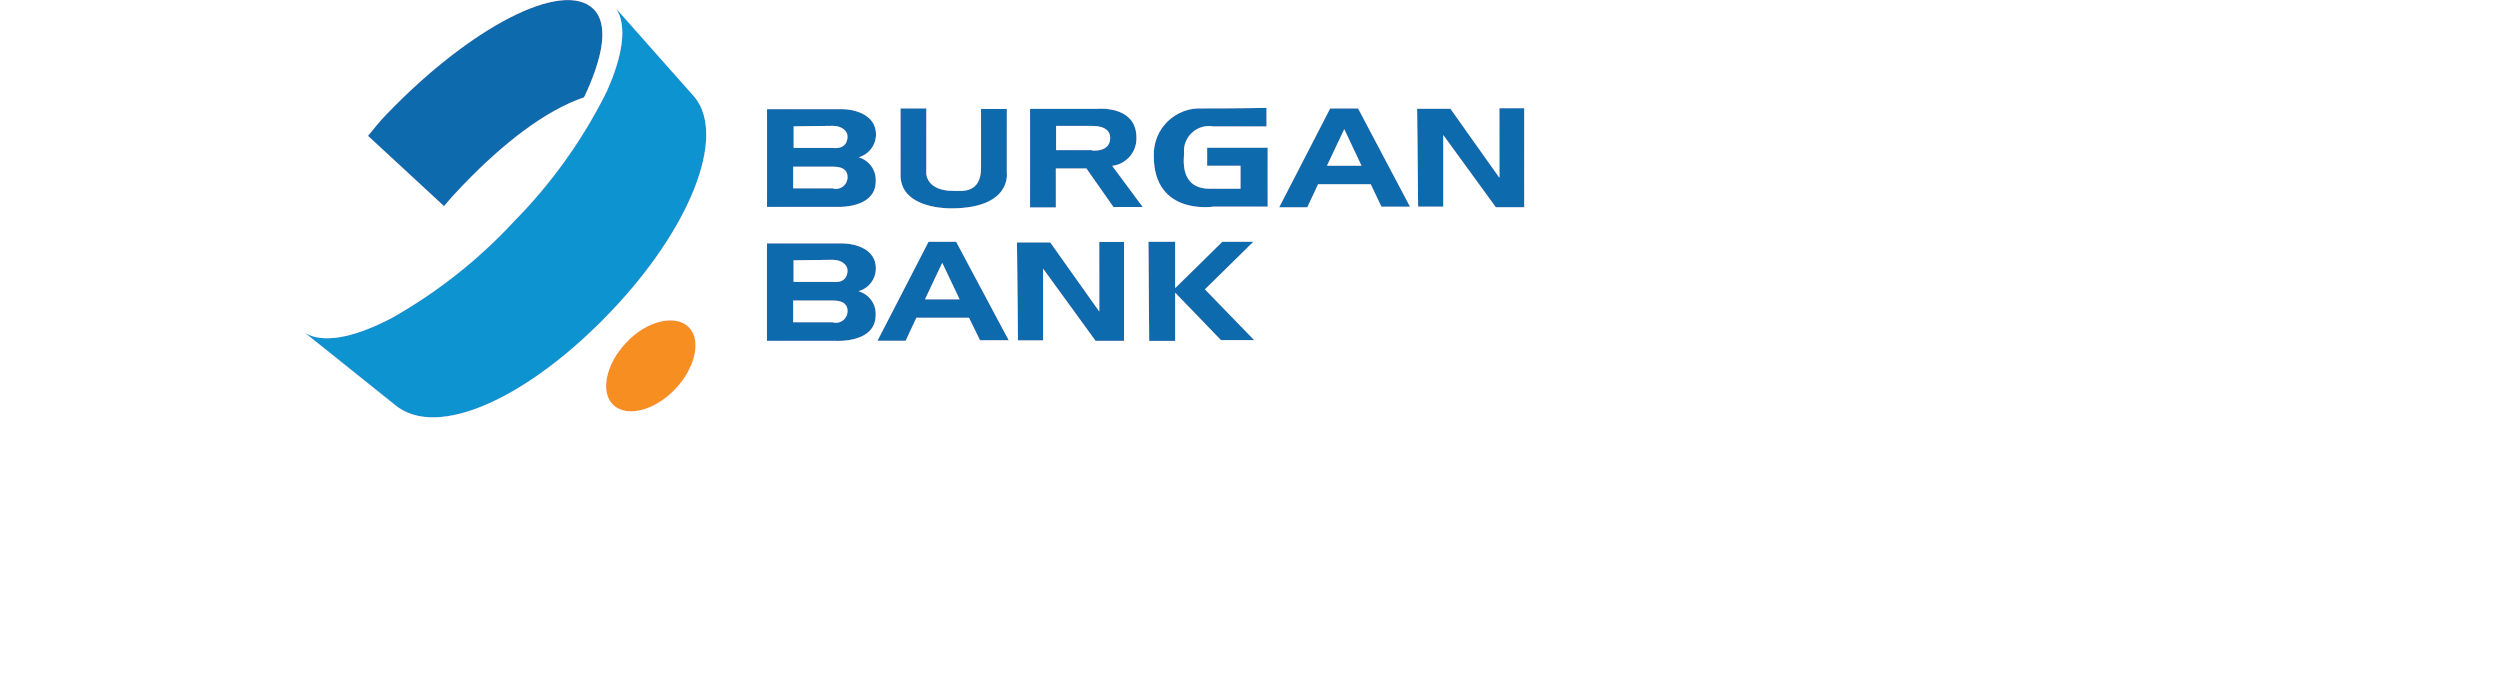
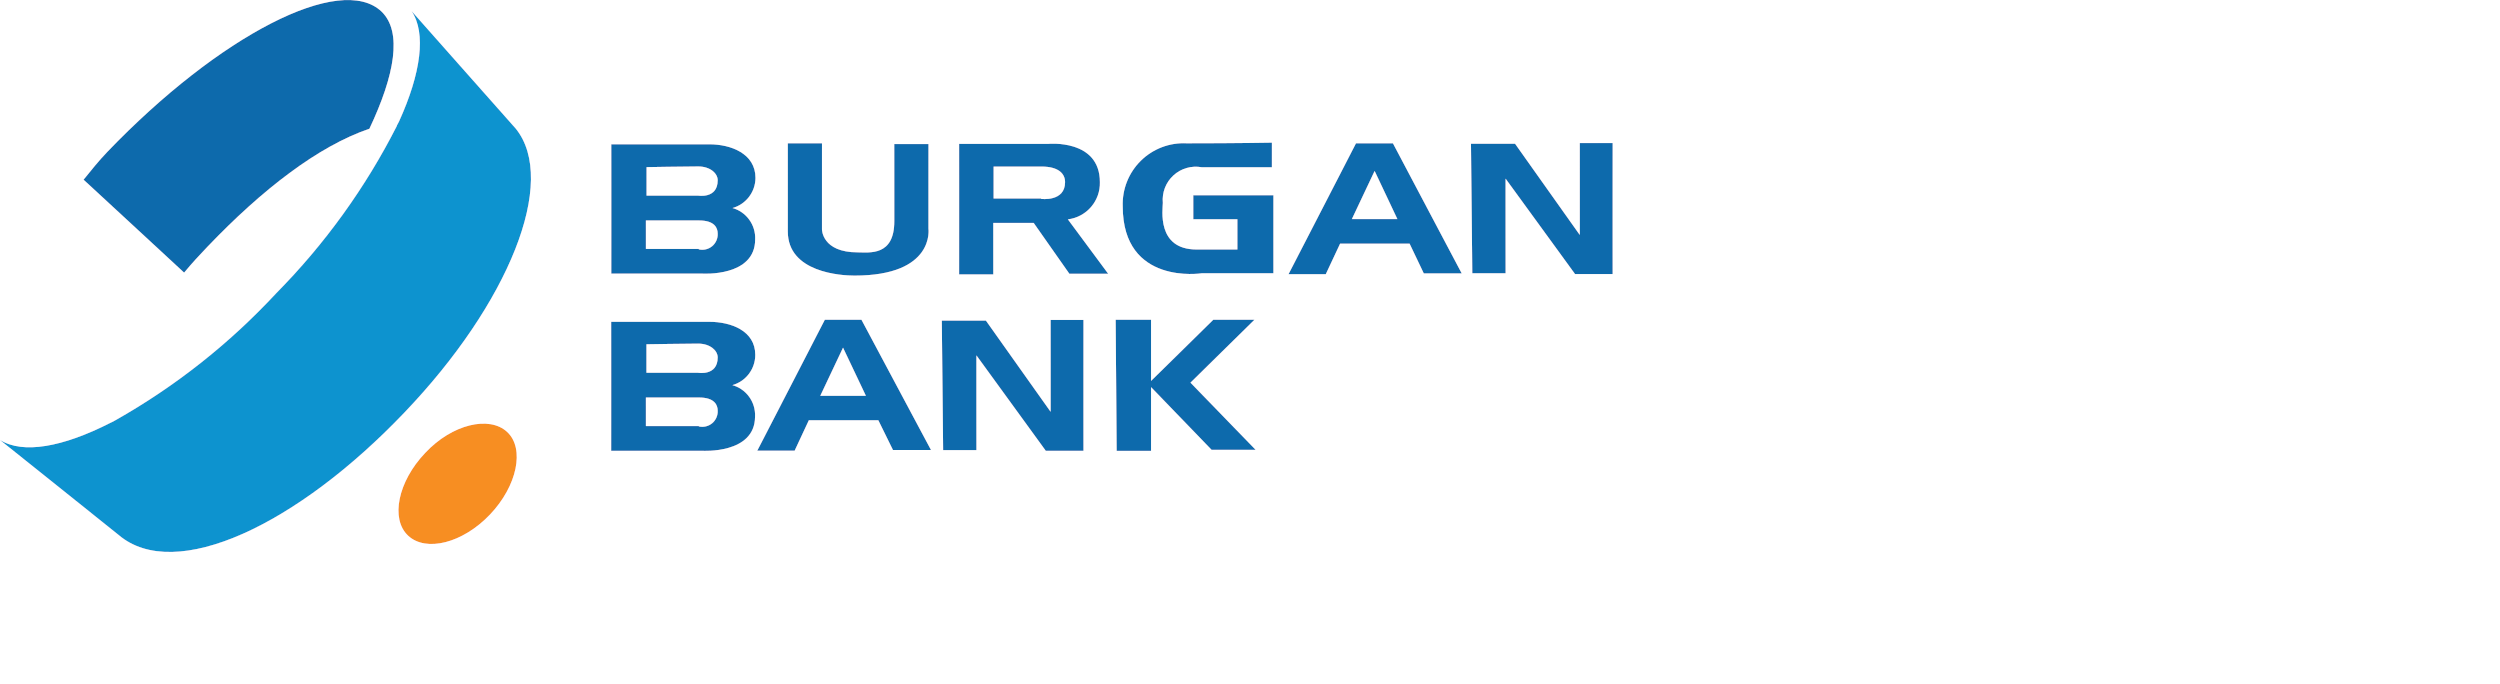
- <svg xmlns="http://www.w3.org/2000/svg" version="1.1" x="0px" y="0px" width="226.771px" height="62.032px" viewBox="0 0 226.771 82.032" enable-background="new 0 0 226.771 82.032" xml:space="preserve">
+ <svg xmlns="http://www.w3.org/2000/svg" version="1.1" x="0px" y="0px" width="226.771px" height="62.032px" viewBox="0 0 226.771 62.032" enable-background="new 0 0 226.771 82.032" xml:space="preserve">
  <defs>
    <style>.cls-1{fill:#1093cf;}.cls-2{fill:#f78e20;}.cls-3{fill:#086aac;}</style>
    <filter id="white-shadow" x="-50%" y="-50%" width="200%" height="200%">
      <feDropShadow dx="0" dy="0" stdDeviation="3" flood-color="white" />
    </filter>
  </defs>
  <g id="Layer_2" data-name="Layer 2" filter="url(#white-shadow)">
    <g id="Layer_1-2" data-name="Layer 1">
      <path class="cls-1" d="M37.33,1l8.92,10.06.54.61c3.84,4.77-.63,15.86-10.12,25.77C27,47.58,15.89,52.91,10.75,48.52L0,39.91c2.07,1.3,5.68.65,10-1.55l.27-.13.16-.09A60.44,60.44,0,0,0,25.06,26.59,60.66,60.66,0,0,0,36,11.41c0-.07.06-.12.08-.18L36.2,11C38.18,6.64,38.68,3,37.33,1" />
      <path class="cls-2" d="M38.57,41.08c-2.48,2.6-3.17,6-1.55,7.51s4.94.69,7.42-1.91,3.18-6,1.56-7.5-5-.7-7.43,1.9" />
      <path class="cls-3" d="M34.62,1.06C30.91-2.5,19.86,3.22,9.73,13.78c-.75.78-1.46,1.66-2.15,2.52l9.12,8.43c.73-.87,1.33-1.53,2.15-2.38,4.89-5.11,10-9.09,14.66-10.67,2.3-4.86,3-8.78,1.11-10.62" />
      <path class="cls-3" d="M71.43,13h3.13v7.81s0,2.08,3.23,2.08c1.06,0,3.33.37,3.33-2.82v-7h3.1v7.67S84.84,25,77.51,25c-1.22,0-6.05-.28-6.05-4s0-8,0-8" />
      <path class="cls-3" d="M115.37,13v2.17H109a3,3,0,0,0-3.52,3.23c0,.57-.6,4.23,3.06,4.23h3.7V19.89h-4V17.71h7.27v7.08H109s-7.16,1.12-7.16-6.07A5.52,5.52,0,0,1,107.64,13c4.58,0,7.73-.06,7.73-.06" />
      <path class="cls-3" d="M94.43,18h-4.3V15.11h4.35c1.59,0,2.13.69,2.13,1.41,0,1.81-2.18,1.52-2.18,1.52m2.44,1.86a3.31,3.31,0,0,0,2.9-3.38c0-3.93-4.69-3.47-4.69-3.47H87V24.89h3.1V20.22l3.66,0L97,24.83h3.52Z" />
      <path class="cls-3" d="M63.31,17.74H58.65V15.16s3.61-.06,4.69-.06,1.76.63,1.76,1.25c0,1.71-1.79,1.39-1.79,1.39m.08,4.84h-4.8V20l4.83,0c1.4,0,1.68.68,1.68,1.19a1.4,1.4,0,0,1-1.71,1.43m3-3.73a2.86,2.86,0,0,0,2.14-2.75c0-2.22-2.25-3.05-4.18-3.05l-8.9,0V24.82h8.28s4.77.31,4.77-3.1a2.83,2.83,0,0,0-2.11-2.87" />
      <path class="cls-3" d="M63.31,33.81H58.64V31.23s3.61-.06,4.69-.06,1.77.63,1.77,1.25c0,1.71-1.79,1.39-1.79,1.39m.08,4.84h-4.8V36.06l4.83,0c1.39,0,1.68.68,1.68,1.19a1.4,1.4,0,0,1-1.71,1.43m3-3.73a2.85,2.85,0,0,0,2.12-2.76c0-2.21-2.24-3-4.17-3l-8.9,0V40.89h8.27s4.78.31,4.78-3.1a2.82,2.82,0,0,0-2.1-2.87" />
      <polygon class="cls-3" points="101.2 29 101.29 40.9 104.41 40.9 104.41 35.12 109.9 40.8 113.89 40.8 107.99 34.71 113.79 29 110.06 29 104.41 34.55 104.41 29 101.2 29" />
      <path class="cls-3" d="M74.41,35.9l2.06-4.36,2.07,4.36ZM78.14,29H74.82L68.69,40.88h3.39l1.29-2.76h6.3L81,40.82h3.45Z" />
      <polygon class="cls-3" points="85.43 29.08 89.43 29.08 95.3 37.35 95.3 29.02 98.28 29.02 98.28 40.89 94.86 40.89 88.57 32.24 88.57 40.83 85.55 40.83 85.43 29.08" />
      <path class="cls-3" d="M122.63,19.87l2.06-4.36,2.06,4.36ZM126.35,13H123l-6.12,11.87h3.38l1.3-2.77h6.3l1.29,2.7h3.44Z" />
      <polygon class="cls-3" points="133.43 13.04 137.43 13.04 143.3 21.31 143.3 12.98 146.28 12.98 146.28 24.86 142.87 24.86 136.57 16.21 136.57 24.79 133.55 24.79 133.43 13.04" />
    </g>
  </g>
</svg>
